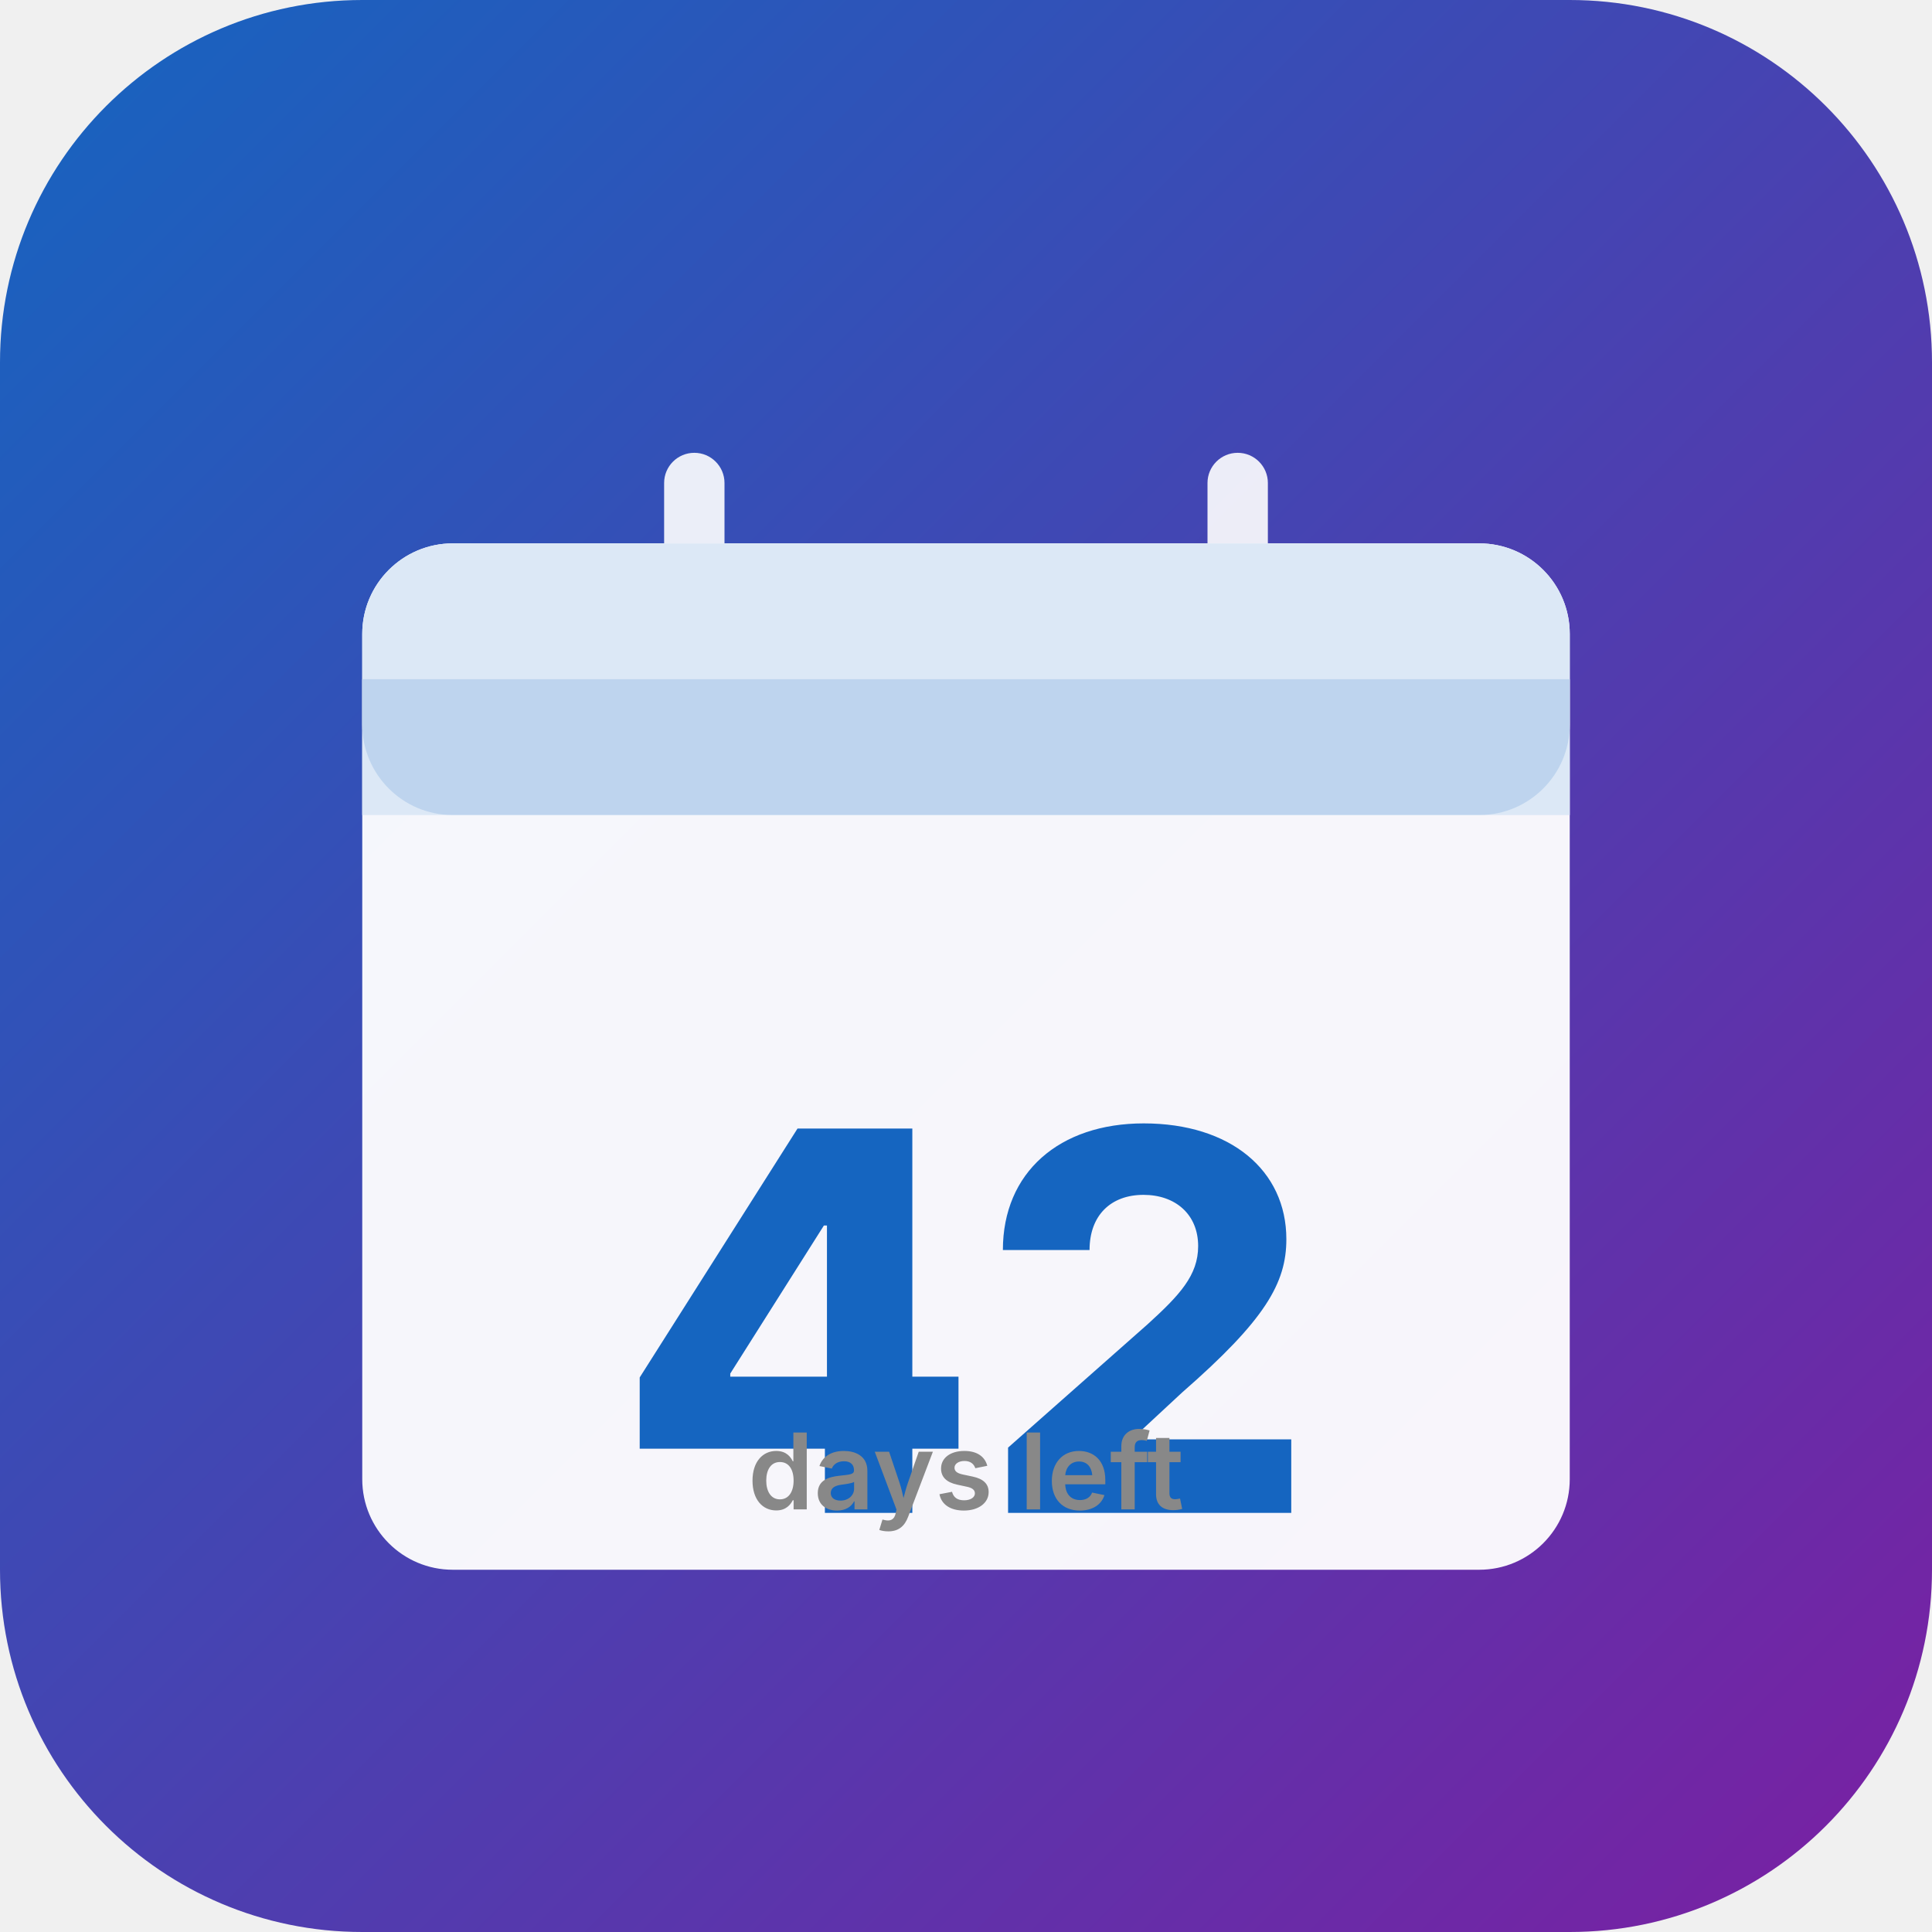
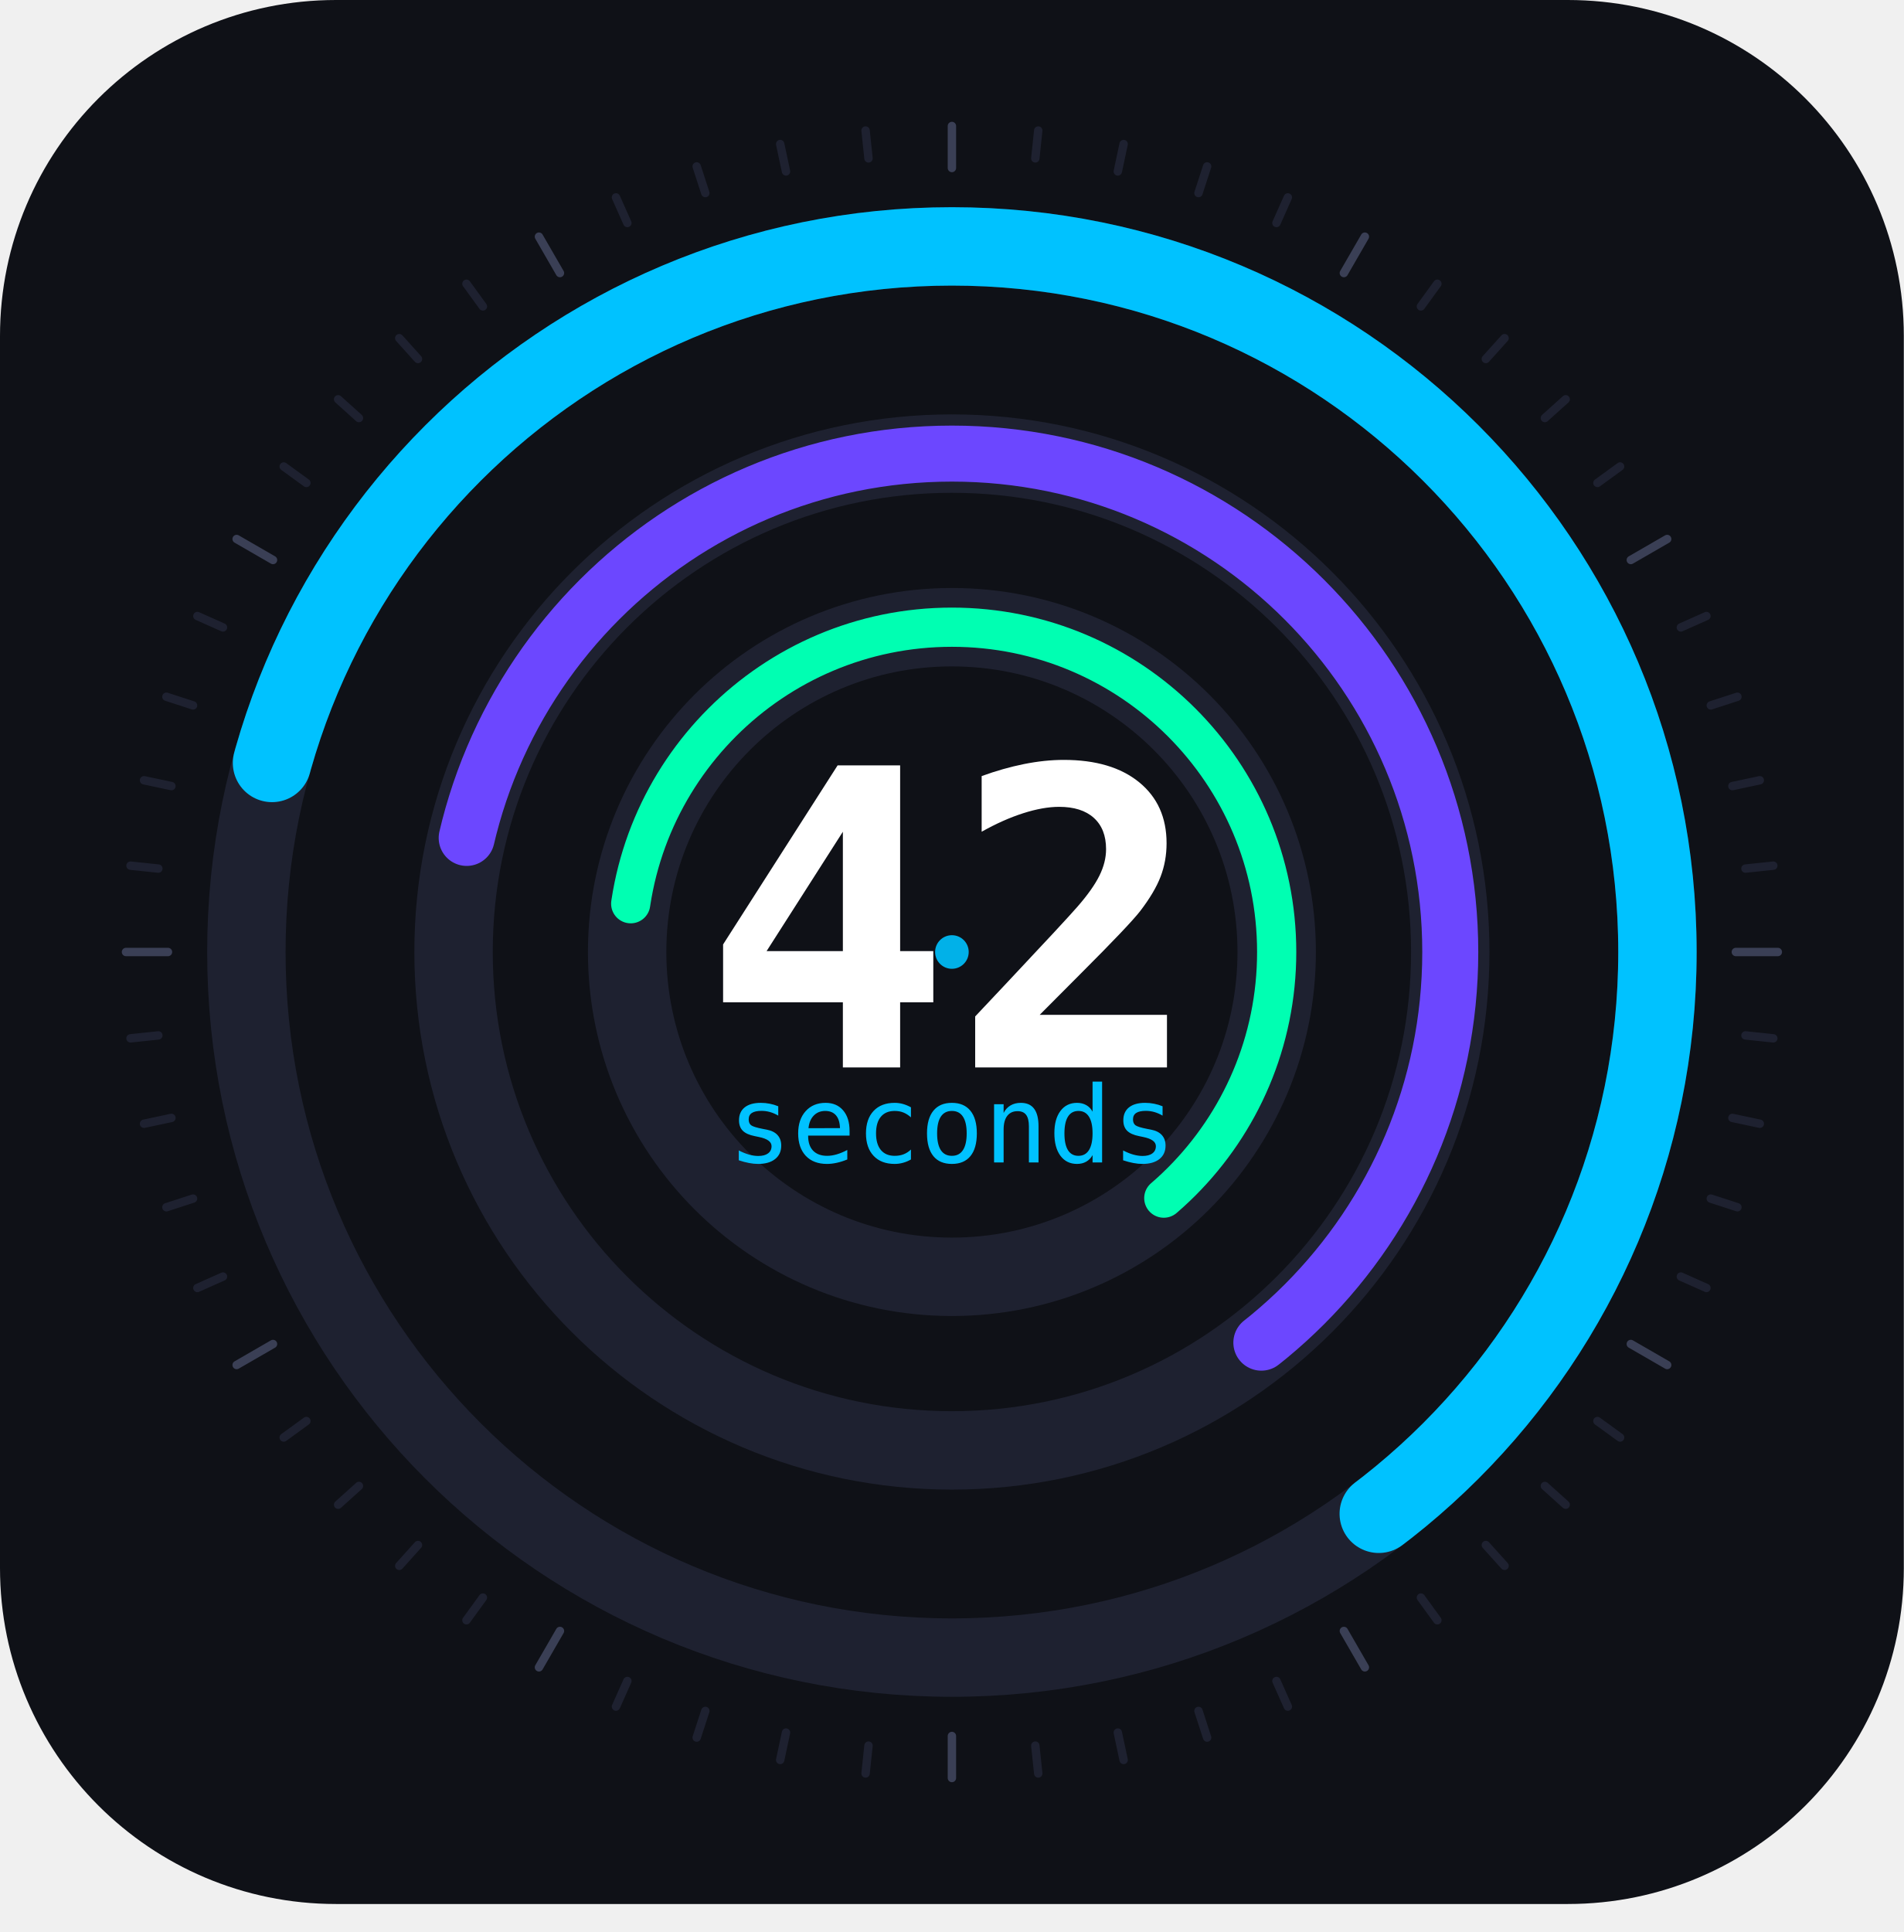
- <svg xmlns="http://www.w3.org/2000/svg" viewBox="0 0 512 512" width="512" height="512">
+ <svg xmlns="http://www.w3.org/2000/svg" width="100%" viewBox="0 0 680 690" role="img">
  <defs>
-     <linearGradient id="bg" x1="0" y1="0" x2="1" y2="1">
-       <stop offset="0%" stop-color="#1565C0" />
-       <stop offset="100%" stop-color="#7B1FA2" />
-     </linearGradient>
+     
  </defs>
-   <rect width="512" height="512" rx="96" fill="url(#bg)" />
-   <rect x="96" y="144" width="320" height="272" rx="24" fill="white" opacity="0.95" />
-   <rect x="96" y="144" width="320" height="72" rx="24" fill="white" />
-   <rect x="96" y="180" width="320" height="36" fill="white" />
-   <rect x="176" y="120" width="16" height="56" rx="8" fill="white" opacity="0.9" />
-   <rect x="320" y="120" width="16" height="56" rx="8" fill="white" opacity="0.9" />
-   <rect x="96" y="144" width="320" height="72" rx="24" fill="#1565C0" opacity="0.15" />
-   <rect x="96" y="180" width="320" height="36" fill="#1565C0" opacity="0.15" />
-   <text x="256" y="350" font-family="system-ui, -apple-system, sans-serif" font-size="140" font-weight="800" fill="#1565C0" text-anchor="middle" dominant-baseline="central">42</text>
-   <text x="256" y="400" font-family="system-ui, -apple-system, sans-serif" font-size="28" font-weight="600" fill="#888" text-anchor="middle">days left</text>
+   <rect width="680" height="680" rx="120" style="fill:rgb(15, 17, 23);stroke:none;color:rgb(0, 0, 0);stroke-width:1px;stroke-linecap:butt;stroke-linejoin:miter;opacity:1;font-family:&quot;Anthropic Sans&quot;, -apple-system, &quot;system-ui&quot;, &quot;Segoe UI&quot;, sans-serif;font-size:16px;font-weight:400;text-anchor:start;dominant-baseline:auto" />
+   <g transform="translate(340,340)" style="fill:rgb(0, 0, 0);stroke:none;color:rgb(0, 0, 0);stroke-width:1px;stroke-linecap:butt;stroke-linejoin:miter;opacity:1;font-family:&quot;Anthropic Sans&quot;, -apple-system, &quot;system-ui&quot;, &quot;Segoe UI&quot;, sans-serif;font-size:16px;font-weight:400;text-anchor:start;dominant-baseline:auto">
+     <g style="fill:rgb(0, 0, 0);stroke:none;color:rgb(0, 0, 0);stroke-width:1px;stroke-linecap:butt;stroke-linejoin:miter;opacity:1;font-family:&quot;Anthropic Sans&quot;, -apple-system, &quot;system-ui&quot;, &quot;Segoe UI&quot;, sans-serif;font-size:16px;font-weight:400;text-anchor:start;dominant-baseline:auto">
+       <line x1="0" y1="-295" x2="0" y2="-280" transform="rotate(0)" style="fill:rgb(0, 0, 0);stroke:rgb(58, 63, 85);color:rgb(0, 0, 0);stroke-width:3px;stroke-linecap:round;stroke-linejoin:miter;opacity:1;font-family:&quot;Anthropic Sans&quot;, -apple-system, &quot;system-ui&quot;, &quot;Segoe UI&quot;, sans-serif;font-size:16px;font-weight:400;text-anchor:start;dominant-baseline:auto" />
+       <line x1="0" y1="-295" x2="0" y2="-285" transform="rotate(6)" style="fill:rgb(0, 0, 0);stroke:rgb(30, 33, 48);color:rgb(0, 0, 0);stroke-width:3px;stroke-linecap:round;stroke-linejoin:miter;opacity:1;font-family:&quot;Anthropic Sans&quot;, -apple-system, &quot;system-ui&quot;, &quot;Segoe UI&quot;, sans-serif;font-size:16px;font-weight:400;text-anchor:start;dominant-baseline:auto" />
+       <line x1="0" y1="-295" x2="0" y2="-285" transform="rotate(12)" style="fill:rgb(0, 0, 0);stroke:rgb(30, 33, 48);color:rgb(0, 0, 0);stroke-width:3px;stroke-linecap:round;stroke-linejoin:miter;opacity:1;font-family:&quot;Anthropic Sans&quot;, -apple-system, &quot;system-ui&quot;, &quot;Segoe UI&quot;, sans-serif;font-size:16px;font-weight:400;text-anchor:start;dominant-baseline:auto" />
+       <line x1="0" y1="-295" x2="0" y2="-285" transform="rotate(18)" style="fill:rgb(0, 0, 0);stroke:rgb(30, 33, 48);color:rgb(0, 0, 0);stroke-width:3px;stroke-linecap:round;stroke-linejoin:miter;opacity:1;font-family:&quot;Anthropic Sans&quot;, -apple-system, &quot;system-ui&quot;, &quot;Segoe UI&quot;, sans-serif;font-size:16px;font-weight:400;text-anchor:start;dominant-baseline:auto" />
+       <line x1="0" y1="-295" x2="0" y2="-285" transform="rotate(24)" style="fill:rgb(0, 0, 0);stroke:rgb(30, 33, 48);color:rgb(0, 0, 0);stroke-width:3px;stroke-linecap:round;stroke-linejoin:miter;opacity:1;font-family:&quot;Anthropic Sans&quot;, -apple-system, &quot;system-ui&quot;, &quot;Segoe UI&quot;, sans-serif;font-size:16px;font-weight:400;text-anchor:start;dominant-baseline:auto" />
+       <line x1="0" y1="-295" x2="0" y2="-280" transform="rotate(30)" style="fill:rgb(0, 0, 0);stroke:rgb(58, 63, 85);color:rgb(0, 0, 0);stroke-width:3px;stroke-linecap:round;stroke-linejoin:miter;opacity:1;font-family:&quot;Anthropic Sans&quot;, -apple-system, &quot;system-ui&quot;, &quot;Segoe UI&quot;, sans-serif;font-size:16px;font-weight:400;text-anchor:start;dominant-baseline:auto" />
+       <line x1="0" y1="-295" x2="0" y2="-285" transform="rotate(36)" style="fill:rgb(0, 0, 0);stroke:rgb(30, 33, 48);color:rgb(0, 0, 0);stroke-width:3px;stroke-linecap:round;stroke-linejoin:miter;opacity:1;font-family:&quot;Anthropic Sans&quot;, -apple-system, &quot;system-ui&quot;, &quot;Segoe UI&quot;, sans-serif;font-size:16px;font-weight:400;text-anchor:start;dominant-baseline:auto" />
+       <line x1="0" y1="-295" x2="0" y2="-285" transform="rotate(42)" style="fill:rgb(0, 0, 0);stroke:rgb(30, 33, 48);color:rgb(0, 0, 0);stroke-width:3px;stroke-linecap:round;stroke-linejoin:miter;opacity:1;font-family:&quot;Anthropic Sans&quot;, -apple-system, &quot;system-ui&quot;, &quot;Segoe UI&quot;, sans-serif;font-size:16px;font-weight:400;text-anchor:start;dominant-baseline:auto" />
+       <line x1="0" y1="-295" x2="0" y2="-285" transform="rotate(48)" style="fill:rgb(0, 0, 0);stroke:rgb(30, 33, 48);color:rgb(0, 0, 0);stroke-width:3px;stroke-linecap:round;stroke-linejoin:miter;opacity:1;font-family:&quot;Anthropic Sans&quot;, -apple-system, &quot;system-ui&quot;, &quot;Segoe UI&quot;, sans-serif;font-size:16px;font-weight:400;text-anchor:start;dominant-baseline:auto" />
+       <line x1="0" y1="-295" x2="0" y2="-285" transform="rotate(54)" style="fill:rgb(0, 0, 0);stroke:rgb(30, 33, 48);color:rgb(0, 0, 0);stroke-width:3px;stroke-linecap:round;stroke-linejoin:miter;opacity:1;font-family:&quot;Anthropic Sans&quot;, -apple-system, &quot;system-ui&quot;, &quot;Segoe UI&quot;, sans-serif;font-size:16px;font-weight:400;text-anchor:start;dominant-baseline:auto" />
+       <line x1="0" y1="-295" x2="0" y2="-280" transform="rotate(60)" style="fill:rgb(0, 0, 0);stroke:rgb(58, 63, 85);color:rgb(0, 0, 0);stroke-width:3px;stroke-linecap:round;stroke-linejoin:miter;opacity:1;font-family:&quot;Anthropic Sans&quot;, -apple-system, &quot;system-ui&quot;, &quot;Segoe UI&quot;, sans-serif;font-size:16px;font-weight:400;text-anchor:start;dominant-baseline:auto" />
+       <line x1="0" y1="-295" x2="0" y2="-285" transform="rotate(66)" style="fill:rgb(0, 0, 0);stroke:rgb(30, 33, 48);color:rgb(0, 0, 0);stroke-width:3px;stroke-linecap:round;stroke-linejoin:miter;opacity:1;font-family:&quot;Anthropic Sans&quot;, -apple-system, &quot;system-ui&quot;, &quot;Segoe UI&quot;, sans-serif;font-size:16px;font-weight:400;text-anchor:start;dominant-baseline:auto" />
+       <line x1="0" y1="-295" x2="0" y2="-285" transform="rotate(72)" style="fill:rgb(0, 0, 0);stroke:rgb(30, 33, 48);color:rgb(0, 0, 0);stroke-width:3px;stroke-linecap:round;stroke-linejoin:miter;opacity:1;font-family:&quot;Anthropic Sans&quot;, -apple-system, &quot;system-ui&quot;, &quot;Segoe UI&quot;, sans-serif;font-size:16px;font-weight:400;text-anchor:start;dominant-baseline:auto" />
+       <line x1="0" y1="-295" x2="0" y2="-285" transform="rotate(78)" style="fill:rgb(0, 0, 0);stroke:rgb(30, 33, 48);color:rgb(0, 0, 0);stroke-width:3px;stroke-linecap:round;stroke-linejoin:miter;opacity:1;font-family:&quot;Anthropic Sans&quot;, -apple-system, &quot;system-ui&quot;, &quot;Segoe UI&quot;, sans-serif;font-size:16px;font-weight:400;text-anchor:start;dominant-baseline:auto" />
+       <line x1="0" y1="-295" x2="0" y2="-285" transform="rotate(84)" style="fill:rgb(0, 0, 0);stroke:rgb(30, 33, 48);color:rgb(0, 0, 0);stroke-width:3px;stroke-linecap:round;stroke-linejoin:miter;opacity:1;font-family:&quot;Anthropic Sans&quot;, -apple-system, &quot;system-ui&quot;, &quot;Segoe UI&quot;, sans-serif;font-size:16px;font-weight:400;text-anchor:start;dominant-baseline:auto" />
+       <line x1="0" y1="-295" x2="0" y2="-280" transform="rotate(90)" style="fill:rgb(0, 0, 0);stroke:rgb(58, 63, 85);color:rgb(0, 0, 0);stroke-width:3px;stroke-linecap:round;stroke-linejoin:miter;opacity:1;font-family:&quot;Anthropic Sans&quot;, -apple-system, &quot;system-ui&quot;, &quot;Segoe UI&quot;, sans-serif;font-size:16px;font-weight:400;text-anchor:start;dominant-baseline:auto" />
+       <line x1="0" y1="-295" x2="0" y2="-285" transform="rotate(96)" style="fill:rgb(0, 0, 0);stroke:rgb(30, 33, 48);color:rgb(0, 0, 0);stroke-width:3px;stroke-linecap:round;stroke-linejoin:miter;opacity:1;font-family:&quot;Anthropic Sans&quot;, -apple-system, &quot;system-ui&quot;, &quot;Segoe UI&quot;, sans-serif;font-size:16px;font-weight:400;text-anchor:start;dominant-baseline:auto" />
+       <line x1="0" y1="-295" x2="0" y2="-285" transform="rotate(102)" style="fill:rgb(0, 0, 0);stroke:rgb(30, 33, 48);color:rgb(0, 0, 0);stroke-width:3px;stroke-linecap:round;stroke-linejoin:miter;opacity:1;font-family:&quot;Anthropic Sans&quot;, -apple-system, &quot;system-ui&quot;, &quot;Segoe UI&quot;, sans-serif;font-size:16px;font-weight:400;text-anchor:start;dominant-baseline:auto" />
+       <line x1="0" y1="-295" x2="0" y2="-285" transform="rotate(108)" style="fill:rgb(0, 0, 0);stroke:rgb(30, 33, 48);color:rgb(0, 0, 0);stroke-width:3px;stroke-linecap:round;stroke-linejoin:miter;opacity:1;font-family:&quot;Anthropic Sans&quot;, -apple-system, &quot;system-ui&quot;, &quot;Segoe UI&quot;, sans-serif;font-size:16px;font-weight:400;text-anchor:start;dominant-baseline:auto" />
+       <line x1="0" y1="-295" x2="0" y2="-285" transform="rotate(114)" style="fill:rgb(0, 0, 0);stroke:rgb(30, 33, 48);color:rgb(0, 0, 0);stroke-width:3px;stroke-linecap:round;stroke-linejoin:miter;opacity:1;font-family:&quot;Anthropic Sans&quot;, -apple-system, &quot;system-ui&quot;, &quot;Segoe UI&quot;, sans-serif;font-size:16px;font-weight:400;text-anchor:start;dominant-baseline:auto" />
+       <line x1="0" y1="-295" x2="0" y2="-280" transform="rotate(120)" style="fill:rgb(0, 0, 0);stroke:rgb(58, 63, 85);color:rgb(0, 0, 0);stroke-width:3px;stroke-linecap:round;stroke-linejoin:miter;opacity:1;font-family:&quot;Anthropic Sans&quot;, -apple-system, &quot;system-ui&quot;, &quot;Segoe UI&quot;, sans-serif;font-size:16px;font-weight:400;text-anchor:start;dominant-baseline:auto" />
+       <line x1="0" y1="-295" x2="0" y2="-285" transform="rotate(126)" style="fill:rgb(0, 0, 0);stroke:rgb(30, 33, 48);color:rgb(0, 0, 0);stroke-width:3px;stroke-linecap:round;stroke-linejoin:miter;opacity:1;font-family:&quot;Anthropic Sans&quot;, -apple-system, &quot;system-ui&quot;, &quot;Segoe UI&quot;, sans-serif;font-size:16px;font-weight:400;text-anchor:start;dominant-baseline:auto" />
+       <line x1="0" y1="-295" x2="0" y2="-285" transform="rotate(132)" style="fill:rgb(0, 0, 0);stroke:rgb(30, 33, 48);color:rgb(0, 0, 0);stroke-width:3px;stroke-linecap:round;stroke-linejoin:miter;opacity:1;font-family:&quot;Anthropic Sans&quot;, -apple-system, &quot;system-ui&quot;, &quot;Segoe UI&quot;, sans-serif;font-size:16px;font-weight:400;text-anchor:start;dominant-baseline:auto" />
+       <line x1="0" y1="-295" x2="0" y2="-285" transform="rotate(138)" style="fill:rgb(0, 0, 0);stroke:rgb(30, 33, 48);color:rgb(0, 0, 0);stroke-width:3px;stroke-linecap:round;stroke-linejoin:miter;opacity:1;font-family:&quot;Anthropic Sans&quot;, -apple-system, &quot;system-ui&quot;, &quot;Segoe UI&quot;, sans-serif;font-size:16px;font-weight:400;text-anchor:start;dominant-baseline:auto" />
+       <line x1="0" y1="-295" x2="0" y2="-285" transform="rotate(144)" style="fill:rgb(0, 0, 0);stroke:rgb(30, 33, 48);color:rgb(0, 0, 0);stroke-width:3px;stroke-linecap:round;stroke-linejoin:miter;opacity:1;font-family:&quot;Anthropic Sans&quot;, -apple-system, &quot;system-ui&quot;, &quot;Segoe UI&quot;, sans-serif;font-size:16px;font-weight:400;text-anchor:start;dominant-baseline:auto" />
+       <line x1="0" y1="-295" x2="0" y2="-280" transform="rotate(150)" style="fill:rgb(0, 0, 0);stroke:rgb(58, 63, 85);color:rgb(0, 0, 0);stroke-width:3px;stroke-linecap:round;stroke-linejoin:miter;opacity:1;font-family:&quot;Anthropic Sans&quot;, -apple-system, &quot;system-ui&quot;, &quot;Segoe UI&quot;, sans-serif;font-size:16px;font-weight:400;text-anchor:start;dominant-baseline:auto" />
+       <line x1="0" y1="-295" x2="0" y2="-285" transform="rotate(156)" style="fill:rgb(0, 0, 0);stroke:rgb(30, 33, 48);color:rgb(0, 0, 0);stroke-width:3px;stroke-linecap:round;stroke-linejoin:miter;opacity:1;font-family:&quot;Anthropic Sans&quot;, -apple-system, &quot;system-ui&quot;, &quot;Segoe UI&quot;, sans-serif;font-size:16px;font-weight:400;text-anchor:start;dominant-baseline:auto" />
+       <line x1="0" y1="-295" x2="0" y2="-285" transform="rotate(162)" style="fill:rgb(0, 0, 0);stroke:rgb(30, 33, 48);color:rgb(0, 0, 0);stroke-width:3px;stroke-linecap:round;stroke-linejoin:miter;opacity:1;font-family:&quot;Anthropic Sans&quot;, -apple-system, &quot;system-ui&quot;, &quot;Segoe UI&quot;, sans-serif;font-size:16px;font-weight:400;text-anchor:start;dominant-baseline:auto" />
+       <line x1="0" y1="-295" x2="0" y2="-285" transform="rotate(168)" style="fill:rgb(0, 0, 0);stroke:rgb(30, 33, 48);color:rgb(0, 0, 0);stroke-width:3px;stroke-linecap:round;stroke-linejoin:miter;opacity:1;font-family:&quot;Anthropic Sans&quot;, -apple-system, &quot;system-ui&quot;, &quot;Segoe UI&quot;, sans-serif;font-size:16px;font-weight:400;text-anchor:start;dominant-baseline:auto" />
+       <line x1="0" y1="-295" x2="0" y2="-285" transform="rotate(174)" style="fill:rgb(0, 0, 0);stroke:rgb(30, 33, 48);color:rgb(0, 0, 0);stroke-width:3px;stroke-linecap:round;stroke-linejoin:miter;opacity:1;font-family:&quot;Anthropic Sans&quot;, -apple-system, &quot;system-ui&quot;, &quot;Segoe UI&quot;, sans-serif;font-size:16px;font-weight:400;text-anchor:start;dominant-baseline:auto" />
+       <line x1="0" y1="-295" x2="0" y2="-280" transform="rotate(180)" style="fill:rgb(0, 0, 0);stroke:rgb(58, 63, 85);color:rgb(0, 0, 0);stroke-width:3px;stroke-linecap:round;stroke-linejoin:miter;opacity:1;font-family:&quot;Anthropic Sans&quot;, -apple-system, &quot;system-ui&quot;, &quot;Segoe UI&quot;, sans-serif;font-size:16px;font-weight:400;text-anchor:start;dominant-baseline:auto" />
+       <line x1="0" y1="-295" x2="0" y2="-285" transform="rotate(186)" style="fill:rgb(0, 0, 0);stroke:rgb(30, 33, 48);color:rgb(0, 0, 0);stroke-width:3px;stroke-linecap:round;stroke-linejoin:miter;opacity:1;font-family:&quot;Anthropic Sans&quot;, -apple-system, &quot;system-ui&quot;, &quot;Segoe UI&quot;, sans-serif;font-size:16px;font-weight:400;text-anchor:start;dominant-baseline:auto" />
+       <line x1="0" y1="-295" x2="0" y2="-285" transform="rotate(192)" style="fill:rgb(0, 0, 0);stroke:rgb(30, 33, 48);color:rgb(0, 0, 0);stroke-width:3px;stroke-linecap:round;stroke-linejoin:miter;opacity:1;font-family:&quot;Anthropic Sans&quot;, -apple-system, &quot;system-ui&quot;, &quot;Segoe UI&quot;, sans-serif;font-size:16px;font-weight:400;text-anchor:start;dominant-baseline:auto" />
+       <line x1="0" y1="-295" x2="0" y2="-285" transform="rotate(198)" style="fill:rgb(0, 0, 0);stroke:rgb(30, 33, 48);color:rgb(0, 0, 0);stroke-width:3px;stroke-linecap:round;stroke-linejoin:miter;opacity:1;font-family:&quot;Anthropic Sans&quot;, -apple-system, &quot;system-ui&quot;, &quot;Segoe UI&quot;, sans-serif;font-size:16px;font-weight:400;text-anchor:start;dominant-baseline:auto" />
+       <line x1="0" y1="-295" x2="0" y2="-285" transform="rotate(204)" style="fill:rgb(0, 0, 0);stroke:rgb(30, 33, 48);color:rgb(0, 0, 0);stroke-width:3px;stroke-linecap:round;stroke-linejoin:miter;opacity:1;font-family:&quot;Anthropic Sans&quot;, -apple-system, &quot;system-ui&quot;, &quot;Segoe UI&quot;, sans-serif;font-size:16px;font-weight:400;text-anchor:start;dominant-baseline:auto" />
+       <line x1="0" y1="-295" x2="0" y2="-280" transform="rotate(210)" style="fill:rgb(0, 0, 0);stroke:rgb(58, 63, 85);color:rgb(0, 0, 0);stroke-width:3px;stroke-linecap:round;stroke-linejoin:miter;opacity:1;font-family:&quot;Anthropic Sans&quot;, -apple-system, &quot;system-ui&quot;, &quot;Segoe UI&quot;, sans-serif;font-size:16px;font-weight:400;text-anchor:start;dominant-baseline:auto" />
+       <line x1="0" y1="-295" x2="0" y2="-285" transform="rotate(216)" style="fill:rgb(0, 0, 0);stroke:rgb(30, 33, 48);color:rgb(0, 0, 0);stroke-width:3px;stroke-linecap:round;stroke-linejoin:miter;opacity:1;font-family:&quot;Anthropic Sans&quot;, -apple-system, &quot;system-ui&quot;, &quot;Segoe UI&quot;, sans-serif;font-size:16px;font-weight:400;text-anchor:start;dominant-baseline:auto" />
+       <line x1="0" y1="-295" x2="0" y2="-285" transform="rotate(222)" style="fill:rgb(0, 0, 0);stroke:rgb(30, 33, 48);color:rgb(0, 0, 0);stroke-width:3px;stroke-linecap:round;stroke-linejoin:miter;opacity:1;font-family:&quot;Anthropic Sans&quot;, -apple-system, &quot;system-ui&quot;, &quot;Segoe UI&quot;, sans-serif;font-size:16px;font-weight:400;text-anchor:start;dominant-baseline:auto" />
+       <line x1="0" y1="-295" x2="0" y2="-285" transform="rotate(228)" style="fill:rgb(0, 0, 0);stroke:rgb(30, 33, 48);color:rgb(0, 0, 0);stroke-width:3px;stroke-linecap:round;stroke-linejoin:miter;opacity:1;font-family:&quot;Anthropic Sans&quot;, -apple-system, &quot;system-ui&quot;, &quot;Segoe UI&quot;, sans-serif;font-size:16px;font-weight:400;text-anchor:start;dominant-baseline:auto" />
+       <line x1="0" y1="-295" x2="0" y2="-285" transform="rotate(234)" style="fill:rgb(0, 0, 0);stroke:rgb(30, 33, 48);color:rgb(0, 0, 0);stroke-width:3px;stroke-linecap:round;stroke-linejoin:miter;opacity:1;font-family:&quot;Anthropic Sans&quot;, -apple-system, &quot;system-ui&quot;, &quot;Segoe UI&quot;, sans-serif;font-size:16px;font-weight:400;text-anchor:start;dominant-baseline:auto" />
+       <line x1="0" y1="-295" x2="0" y2="-280" transform="rotate(240)" style="fill:rgb(0, 0, 0);stroke:rgb(58, 63, 85);color:rgb(0, 0, 0);stroke-width:3px;stroke-linecap:round;stroke-linejoin:miter;opacity:1;font-family:&quot;Anthropic Sans&quot;, -apple-system, &quot;system-ui&quot;, &quot;Segoe UI&quot;, sans-serif;font-size:16px;font-weight:400;text-anchor:start;dominant-baseline:auto" />
+       <line x1="0" y1="-295" x2="0" y2="-285" transform="rotate(246)" style="fill:rgb(0, 0, 0);stroke:rgb(30, 33, 48);color:rgb(0, 0, 0);stroke-width:3px;stroke-linecap:round;stroke-linejoin:miter;opacity:1;font-family:&quot;Anthropic Sans&quot;, -apple-system, &quot;system-ui&quot;, &quot;Segoe UI&quot;, sans-serif;font-size:16px;font-weight:400;text-anchor:start;dominant-baseline:auto" />
+       <line x1="0" y1="-295" x2="0" y2="-285" transform="rotate(252)" style="fill:rgb(0, 0, 0);stroke:rgb(30, 33, 48);color:rgb(0, 0, 0);stroke-width:3px;stroke-linecap:round;stroke-linejoin:miter;opacity:1;font-family:&quot;Anthropic Sans&quot;, -apple-system, &quot;system-ui&quot;, &quot;Segoe UI&quot;, sans-serif;font-size:16px;font-weight:400;text-anchor:start;dominant-baseline:auto" />
+       <line x1="0" y1="-295" x2="0" y2="-285" transform="rotate(258)" style="fill:rgb(0, 0, 0);stroke:rgb(30, 33, 48);color:rgb(0, 0, 0);stroke-width:3px;stroke-linecap:round;stroke-linejoin:miter;opacity:1;font-family:&quot;Anthropic Sans&quot;, -apple-system, &quot;system-ui&quot;, &quot;Segoe UI&quot;, sans-serif;font-size:16px;font-weight:400;text-anchor:start;dominant-baseline:auto" />
+       <line x1="0" y1="-295" x2="0" y2="-285" transform="rotate(264)" style="fill:rgb(0, 0, 0);stroke:rgb(30, 33, 48);color:rgb(0, 0, 0);stroke-width:3px;stroke-linecap:round;stroke-linejoin:miter;opacity:1;font-family:&quot;Anthropic Sans&quot;, -apple-system, &quot;system-ui&quot;, &quot;Segoe UI&quot;, sans-serif;font-size:16px;font-weight:400;text-anchor:start;dominant-baseline:auto" />
+       <line x1="0" y1="-295" x2="0" y2="-280" transform="rotate(270)" style="fill:rgb(0, 0, 0);stroke:rgb(58, 63, 85);color:rgb(0, 0, 0);stroke-width:3px;stroke-linecap:round;stroke-linejoin:miter;opacity:1;font-family:&quot;Anthropic Sans&quot;, -apple-system, &quot;system-ui&quot;, &quot;Segoe UI&quot;, sans-serif;font-size:16px;font-weight:400;text-anchor:start;dominant-baseline:auto" />
+       <line x1="0" y1="-295" x2="0" y2="-285" transform="rotate(276)" style="fill:rgb(0, 0, 0);stroke:rgb(30, 33, 48);color:rgb(0, 0, 0);stroke-width:3px;stroke-linecap:round;stroke-linejoin:miter;opacity:1;font-family:&quot;Anthropic Sans&quot;, -apple-system, &quot;system-ui&quot;, &quot;Segoe UI&quot;, sans-serif;font-size:16px;font-weight:400;text-anchor:start;dominant-baseline:auto" />
+       <line x1="0" y1="-295" x2="0" y2="-285" transform="rotate(282)" style="fill:rgb(0, 0, 0);stroke:rgb(30, 33, 48);color:rgb(0, 0, 0);stroke-width:3px;stroke-linecap:round;stroke-linejoin:miter;opacity:1;font-family:&quot;Anthropic Sans&quot;, -apple-system, &quot;system-ui&quot;, &quot;Segoe UI&quot;, sans-serif;font-size:16px;font-weight:400;text-anchor:start;dominant-baseline:auto" />
+       <line x1="0" y1="-295" x2="0" y2="-285" transform="rotate(288)" style="fill:rgb(0, 0, 0);stroke:rgb(30, 33, 48);color:rgb(0, 0, 0);stroke-width:3px;stroke-linecap:round;stroke-linejoin:miter;opacity:1;font-family:&quot;Anthropic Sans&quot;, -apple-system, &quot;system-ui&quot;, &quot;Segoe UI&quot;, sans-serif;font-size:16px;font-weight:400;text-anchor:start;dominant-baseline:auto" />
+       <line x1="0" y1="-295" x2="0" y2="-285" transform="rotate(294)" style="fill:rgb(0, 0, 0);stroke:rgb(30, 33, 48);color:rgb(0, 0, 0);stroke-width:3px;stroke-linecap:round;stroke-linejoin:miter;opacity:1;font-family:&quot;Anthropic Sans&quot;, -apple-system, &quot;system-ui&quot;, &quot;Segoe UI&quot;, sans-serif;font-size:16px;font-weight:400;text-anchor:start;dominant-baseline:auto" />
+       <line x1="0" y1="-295" x2="0" y2="-280" transform="rotate(300)" style="fill:rgb(0, 0, 0);stroke:rgb(58, 63, 85);color:rgb(0, 0, 0);stroke-width:3px;stroke-linecap:round;stroke-linejoin:miter;opacity:1;font-family:&quot;Anthropic Sans&quot;, -apple-system, &quot;system-ui&quot;, &quot;Segoe UI&quot;, sans-serif;font-size:16px;font-weight:400;text-anchor:start;dominant-baseline:auto" />
+       <line x1="0" y1="-295" x2="0" y2="-285" transform="rotate(306)" style="fill:rgb(0, 0, 0);stroke:rgb(30, 33, 48);color:rgb(0, 0, 0);stroke-width:3px;stroke-linecap:round;stroke-linejoin:miter;opacity:1;font-family:&quot;Anthropic Sans&quot;, -apple-system, &quot;system-ui&quot;, &quot;Segoe UI&quot;, sans-serif;font-size:16px;font-weight:400;text-anchor:start;dominant-baseline:auto" />
+       <line x1="0" y1="-295" x2="0" y2="-285" transform="rotate(312)" style="fill:rgb(0, 0, 0);stroke:rgb(30, 33, 48);color:rgb(0, 0, 0);stroke-width:3px;stroke-linecap:round;stroke-linejoin:miter;opacity:1;font-family:&quot;Anthropic Sans&quot;, -apple-system, &quot;system-ui&quot;, &quot;Segoe UI&quot;, sans-serif;font-size:16px;font-weight:400;text-anchor:start;dominant-baseline:auto" />
+       <line x1="0" y1="-295" x2="0" y2="-285" transform="rotate(318)" style="fill:rgb(0, 0, 0);stroke:rgb(30, 33, 48);color:rgb(0, 0, 0);stroke-width:3px;stroke-linecap:round;stroke-linejoin:miter;opacity:1;font-family:&quot;Anthropic Sans&quot;, -apple-system, &quot;system-ui&quot;, &quot;Segoe UI&quot;, sans-serif;font-size:16px;font-weight:400;text-anchor:start;dominant-baseline:auto" />
+       <line x1="0" y1="-295" x2="0" y2="-285" transform="rotate(324)" style="fill:rgb(0, 0, 0);stroke:rgb(30, 33, 48);color:rgb(0, 0, 0);stroke-width:3px;stroke-linecap:round;stroke-linejoin:miter;opacity:1;font-family:&quot;Anthropic Sans&quot;, -apple-system, &quot;system-ui&quot;, &quot;Segoe UI&quot;, sans-serif;font-size:16px;font-weight:400;text-anchor:start;dominant-baseline:auto" />
+       <line x1="0" y1="-295" x2="0" y2="-280" transform="rotate(330)" style="fill:rgb(0, 0, 0);stroke:rgb(58, 63, 85);color:rgb(0, 0, 0);stroke-width:3px;stroke-linecap:round;stroke-linejoin:miter;opacity:1;font-family:&quot;Anthropic Sans&quot;, -apple-system, &quot;system-ui&quot;, &quot;Segoe UI&quot;, sans-serif;font-size:16px;font-weight:400;text-anchor:start;dominant-baseline:auto" />
+       <line x1="0" y1="-295" x2="0" y2="-285" transform="rotate(336)" style="fill:rgb(0, 0, 0);stroke:rgb(30, 33, 48);color:rgb(0, 0, 0);stroke-width:3px;stroke-linecap:round;stroke-linejoin:miter;opacity:1;font-family:&quot;Anthropic Sans&quot;, -apple-system, &quot;system-ui&quot;, &quot;Segoe UI&quot;, sans-serif;font-size:16px;font-weight:400;text-anchor:start;dominant-baseline:auto" />
+       <line x1="0" y1="-295" x2="0" y2="-285" transform="rotate(342)" style="fill:rgb(0, 0, 0);stroke:rgb(30, 33, 48);color:rgb(0, 0, 0);stroke-width:3px;stroke-linecap:round;stroke-linejoin:miter;opacity:1;font-family:&quot;Anthropic Sans&quot;, -apple-system, &quot;system-ui&quot;, &quot;Segoe UI&quot;, sans-serif;font-size:16px;font-weight:400;text-anchor:start;dominant-baseline:auto" />
+       <line x1="0" y1="-295" x2="0" y2="-285" transform="rotate(348)" style="fill:rgb(0, 0, 0);stroke:rgb(30, 33, 48);color:rgb(0, 0, 0);stroke-width:3px;stroke-linecap:round;stroke-linejoin:miter;opacity:1;font-family:&quot;Anthropic Sans&quot;, -apple-system, &quot;system-ui&quot;, &quot;Segoe UI&quot;, sans-serif;font-size:16px;font-weight:400;text-anchor:start;dominant-baseline:auto" />
+       <line x1="0" y1="-295" x2="0" y2="-285" transform="rotate(354)" style="fill:rgb(0, 0, 0);stroke:rgb(30, 33, 48);color:rgb(0, 0, 0);stroke-width:3px;stroke-linecap:round;stroke-linejoin:miter;opacity:1;font-family:&quot;Anthropic Sans&quot;, -apple-system, &quot;system-ui&quot;, &quot;Segoe UI&quot;, sans-serif;font-size:16px;font-weight:400;text-anchor:start;dominant-baseline:auto" />
+     </g>
+     <circle r="252" transform="rotate(-90)" style="fill:none;stroke:rgb(30, 33, 48);color:rgb(0, 0, 0);stroke-width:28px;stroke-linecap:round;stroke-linejoin:miter;opacity:1;font-family:&quot;Anthropic Sans&quot;, -apple-system, &quot;system-ui&quot;, &quot;Segoe UI&quot;, sans-serif;font-size:16px;font-weight:400;text-anchor:start;dominant-baseline:auto" />
+     <circle r="252" transform="rotate(-90)" style="fill:none;stroke:rgb(0, 194, 255);color:rgb(0, 0, 0);stroke-width:28px;stroke-dasharray:628px;stroke-linecap:round;stroke-linejoin:miter;opacity:1;font-family:&quot;Anthropic Sans&quot;, -apple-system, &quot;system-ui&quot;, &quot;Segoe UI&quot;, sans-serif;font-size:16px;font-weight:400;text-anchor:start;dominant-baseline:auto" />
+     <circle r="178" transform="rotate(-90)" style="fill:none;stroke:rgb(30, 33, 48);color:rgb(0, 0, 0);stroke-width:28px;stroke-linecap:round;stroke-linejoin:miter;opacity:1;font-family:&quot;Anthropic Sans&quot;, -apple-system, &quot;system-ui&quot;, &quot;Segoe UI&quot;, sans-serif;font-size:16px;font-weight:400;text-anchor:start;dominant-baseline:auto" />
+     <circle r="178" transform="rotate(-90)" style="fill:none;stroke:rgb(108, 71, 255);color:rgb(0, 0, 0);stroke-width:20px;stroke-dasharray:440px;stroke-linecap:round;stroke-linejoin:miter;opacity:1;font-family:&quot;Anthropic Sans&quot;, -apple-system, &quot;system-ui&quot;, &quot;Segoe UI&quot;, sans-serif;font-size:16px;font-weight:400;text-anchor:start;dominant-baseline:auto" />
+     <circle r="116" transform="rotate(-90)" style="fill:none;stroke:rgb(30, 33, 48);color:rgb(0, 0, 0);stroke-width:28px;stroke-linecap:round;stroke-linejoin:miter;opacity:1;font-family:&quot;Anthropic Sans&quot;, -apple-system, &quot;system-ui&quot;, &quot;Segoe UI&quot;, sans-serif;font-size:16px;font-weight:400;text-anchor:start;dominant-baseline:auto" />
+     <circle r="116" transform="rotate(-90)" style="fill:none;stroke:rgb(0, 255, 178);color:rgb(0, 0, 0);stroke-width:14px;stroke-dasharray:282px;stroke-linecap:round;stroke-linejoin:miter;opacity:1;font-family:&quot;Anthropic Sans&quot;, -apple-system, &quot;system-ui&quot;, &quot;Segoe UI&quot;, sans-serif;font-size:16px;font-weight:400;text-anchor:start;dominant-baseline:auto" />
+     <circle r="6" fill="#00C2FF" opacity="0.9" style="fill:rgb(0, 194, 255);stroke:none;color:rgb(0, 0, 0);stroke-width:1px;stroke-linecap:butt;stroke-linejoin:miter;opacity:0.9;font-family:&quot;Anthropic Sans&quot;, -apple-system, &quot;system-ui&quot;, &quot;Segoe UI&quot;, sans-serif;font-size:16px;font-weight:400;text-anchor:start;dominant-baseline:auto" />
+     <text x="0" y="-10" style="fill:rgb(255, 255, 255);stroke:none;color:rgb(0, 0, 0);stroke-width:1px;stroke-linecap:butt;stroke-linejoin:miter;opacity:1;font-family:&quot;SF Mono&quot;, &quot;Fira Code&quot;, monospace;font-size:148px;font-weight:700;text-anchor:middle;dominant-baseline:central">42</text>
+     <text x="0" y="62" style="fill:rgb(0, 194, 255);stroke:none;color:rgb(0, 0, 0);stroke-width:1px;stroke-linecap:butt;stroke-linejoin:miter;opacity:1;font-family:&quot;SF Mono&quot;, &quot;Fira Code&quot;, monospace;font-size:38px;font-weight:400;text-anchor:middle;dominant-baseline:central">seconds</text>
+     <circle cx="0" cy="-252" r="10" fill="#00C2FF" style="fill:rgb(0, 194, 255);stroke:none;color:rgb(0, 0, 0);stroke-width:1px;stroke-linecap:butt;stroke-linejoin:miter;opacity:1;font-family:&quot;Anthropic Sans&quot;, -apple-system, &quot;system-ui&quot;, &quot;Segoe UI&quot;, sans-serif;font-size:16px;font-weight:400;text-anchor:start;dominant-baseline:auto" />
+     <circle cx="0" cy="-178" r="8" fill="#6C47FF" style="fill:rgb(108, 71, 255);stroke:none;color:rgb(0, 0, 0);stroke-width:1px;stroke-linecap:butt;stroke-linejoin:miter;opacity:1;font-family:&quot;Anthropic Sans&quot;, -apple-system, &quot;system-ui&quot;, &quot;Segoe UI&quot;, sans-serif;font-size:16px;font-weight:400;text-anchor:start;dominant-baseline:auto" />
+     <circle cx="0" cy="-116" r="6" fill="#00FFB2" style="fill:rgb(0, 255, 178);stroke:none;color:rgb(0, 0, 0);stroke-width:1px;stroke-linecap:butt;stroke-linejoin:miter;opacity:1;font-family:&quot;Anthropic Sans&quot;, -apple-system, &quot;system-ui&quot;, &quot;Segoe UI&quot;, sans-serif;font-size:16px;font-weight:400;text-anchor:start;dominant-baseline:auto" />
+   </g>
</svg>
